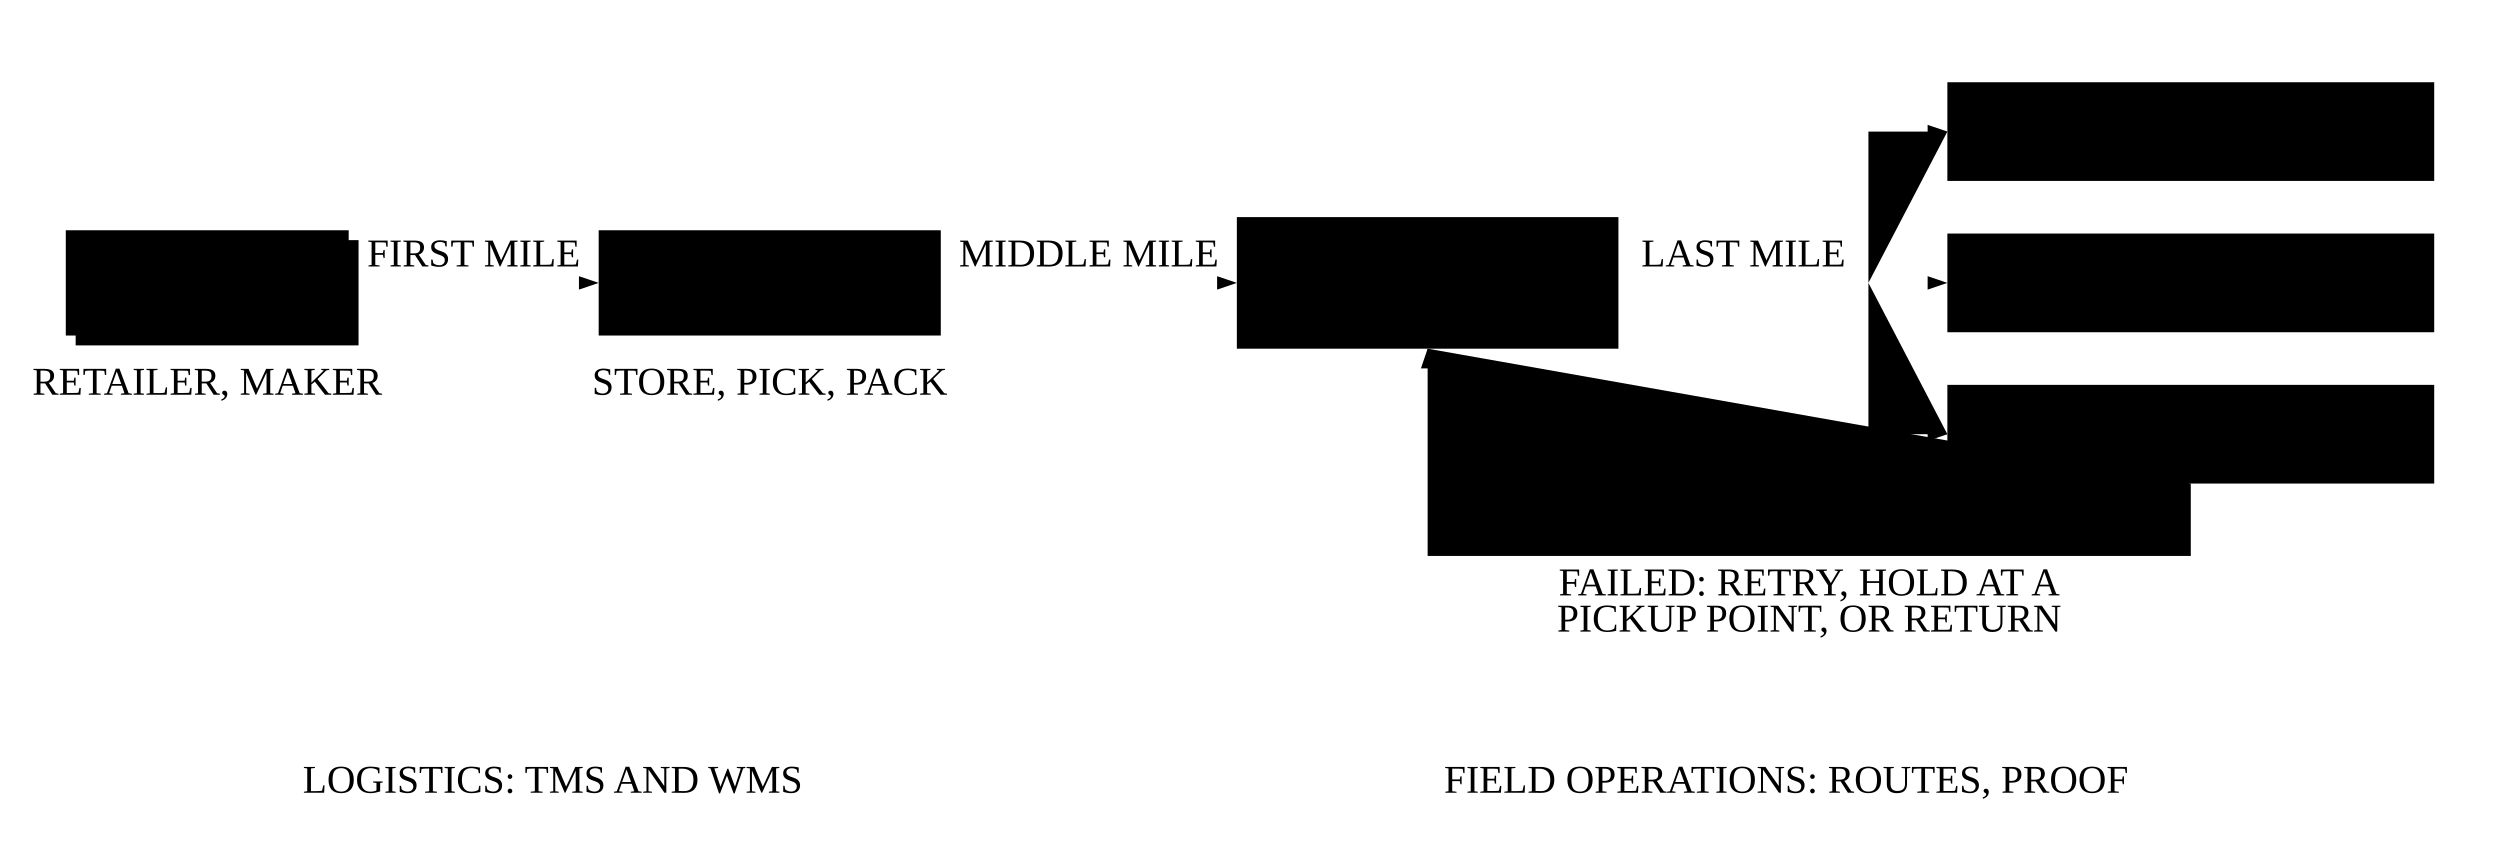
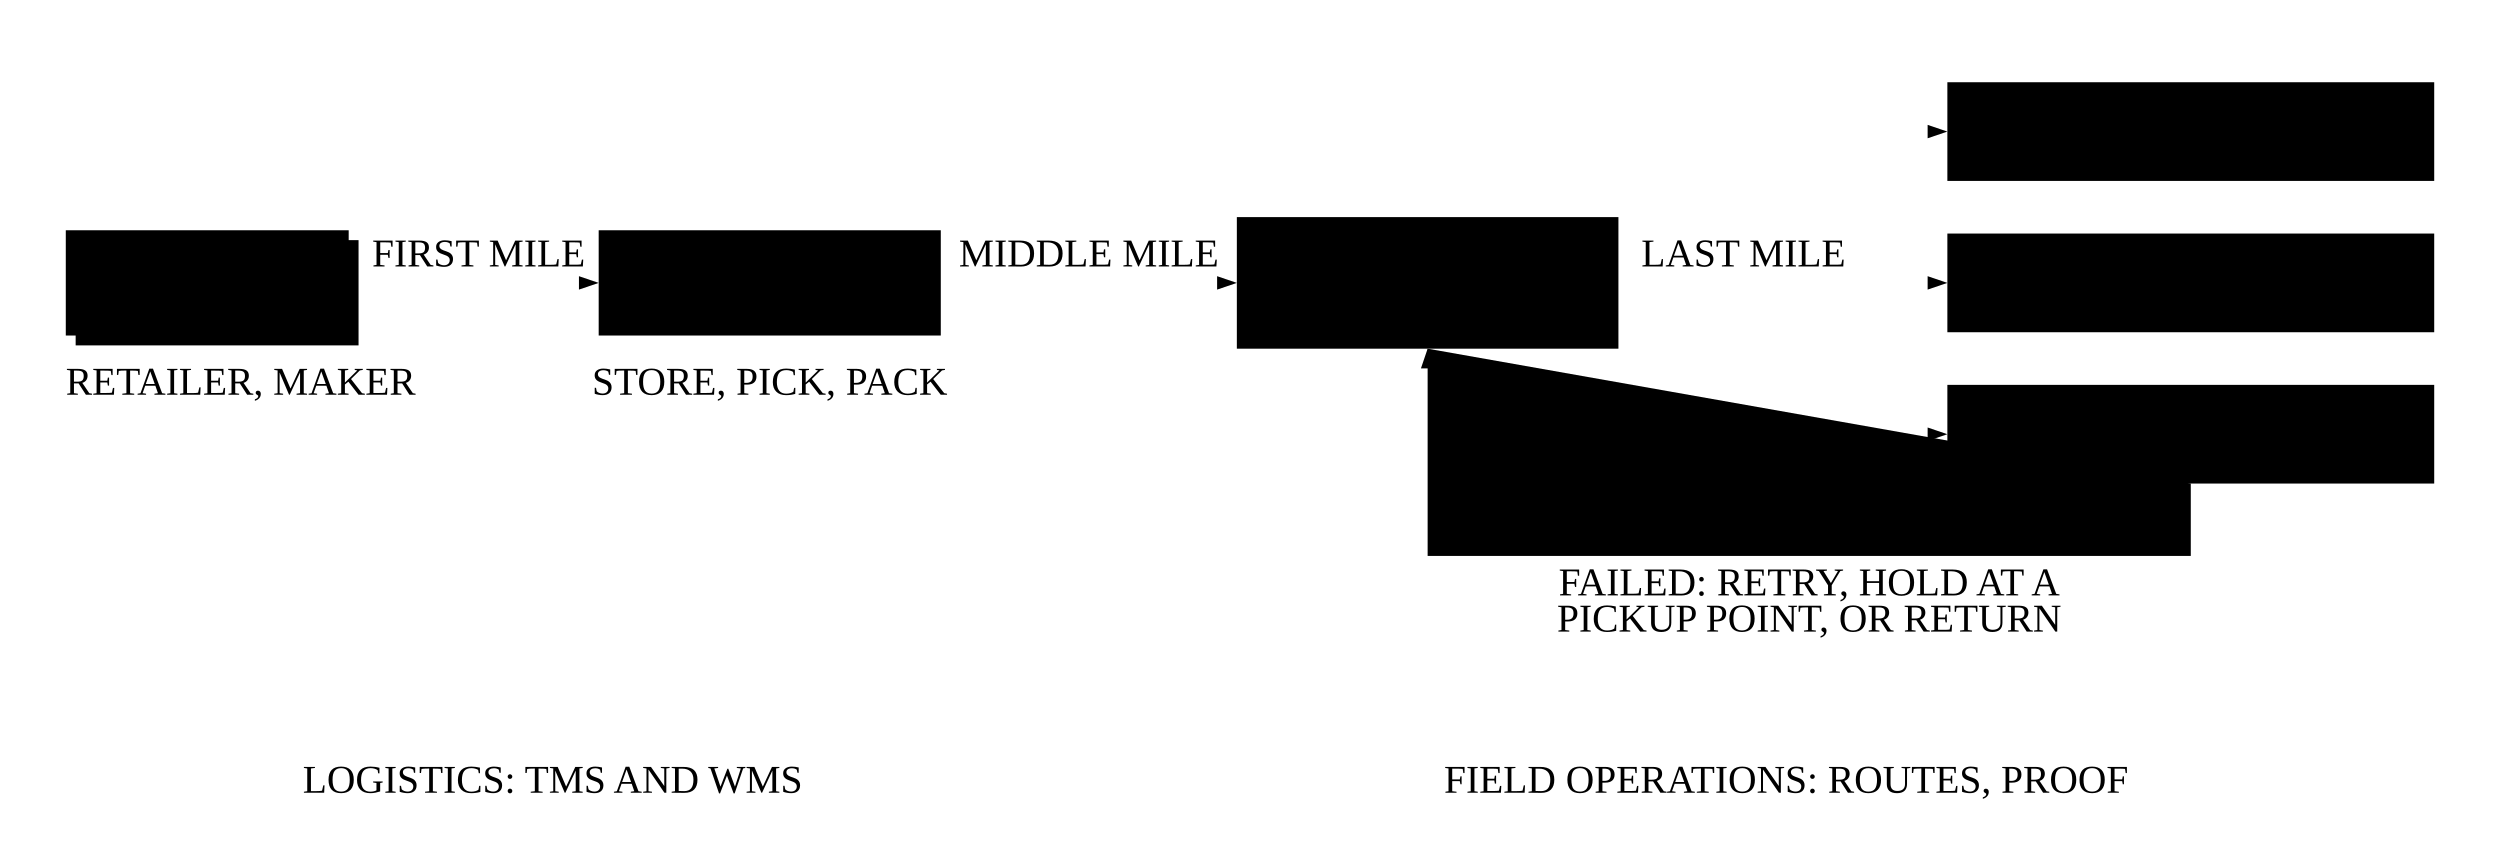
<svg xmlns="http://www.w3.org/2000/svg" class="dwg" viewBox="0 0 760 259">
  <defs>
    <marker id="fo-lmd-ah" viewBox="0 0 10 10" refX="10" refY="5" markerWidth="6" markerHeight="6" markerUnits="userSpaceOnUse" orient="auto-start-reverse">
      <path class="ah ink" d="M0,1.6L10,5L0,8.4Z" />
    </marker>
    <marker id="fo-lmd-ah-hl" viewBox="0 0 10 10" refX="10" refY="5" markerWidth="6" markerHeight="6" markerUnits="userSpaceOnUse" orient="auto-start-reverse">
      <path class="ah hl" d="M0,1.6L10,5L0,8.4Z" />
    </marker>
    <pattern id="fo-lmd-hatch" width="5" height="5" patternUnits="userSpaceOnUse" patternTransform="rotate(45)">
      <path class="hatch-ln" d="M0,0V5" />
    </pattern>
  </defs>
  <rect class="obj fill-1" x="23" y="73" width="86" height="32" />
  <rect class="obj plate" x="20" y="70" width="86" height="32" />
  <text class="sl ink" x="63" y="89" text-anchor="middle">SHIPPER</text>
  <rect class="obj fill-2" x="182" y="70" width="104" height="32" />
  <text class="sl ink" x="234" y="89" text-anchor="middle">WAREHOUSE</text>
  <rect class="obj fill-2" x="376" y="66" width="116" height="40" />
  <text class="sl ink" x="434" y="83.5" text-anchor="middle">HUB OR DEPOT</text>
  <text class="vs" x="434" y="95.5" text-anchor="middle">LOAD BY STOP</text>
-   <text class="sl" x="63" y="120" text-anchor="middle">RETAILER, MAKER</text>
+   <text class="sl" x="20" y="120">RETAILER, MAKER</text>
  <text class="sl" x="234" y="120" text-anchor="middle">STORE, PICK, PACK</text>
-   <path class="flow" d="M106,86L182,86" marker-end="url(#fo-lmd-ah)" />
-   <text class="sl ko" x="144" y="81" text-anchor="middle">FIRST MILE</text>
+   <path class="flow" d="M109,86L182,86" marker-end="url(#fo-lmd-ah)" />
+   <text class="sl ko" x="145.5" y="81" text-anchor="middle">FIRST MILE</text>
  <path class="flow" d="M286,86L376,86" marker-end="url(#fo-lmd-ah)" />
  <text class="sl ko" x="331" y="81" text-anchor="middle">MIDDLE MILE</text>
  <rect class="obj fill-2" x="592" y="25" width="148" height="30" />
  <text class="sl ink" x="666" y="43" text-anchor="middle">RECIPIENT SIGNS</text>
  <rect class="obj fill-2" x="592" y="71" width="148" height="30" />
  <text class="sl ink" x="666" y="89" text-anchor="middle">SAFE PLACE, PHOTO</text>
  <rect class="obj fill-2" x="592" y="117" width="148" height="30" />
  <text class="sl ink" x="666" y="135" text-anchor="middle">LOCKER OR COUNTER</text>
  <path class="flow hl" d="M492,86L568,86" />
  <text class="sl hl ko" x="530" y="81" text-anchor="middle">LAST MILE</text>
-   <path class="flow hl" d="M568,86L568,40L592,40" marker-end="url(#fo-lmd-ah-hl)" />
+   <path class="flow hl" d="M568,40L568,132" />
+   <path class="flow hl" d="M568,40L592,40" marker-end="url(#fo-lmd-ah-hl)" />
  <path class="flow hl" d="M568,86L592,86" marker-end="url(#fo-lmd-ah-hl)" />
-   <path class="flow hl" d="M568,86L568,132L592,132" marker-end="url(#fo-lmd-ah-hl)" />
+   <path class="flow hl" d="M568,132L592,132" marker-end="url(#fo-lmd-ah-hl)" />
  <path class="flow alt" d="M666,147L666,169L434,169L434,106" marker-end="url(#fo-lmd-ah)" />
  <text class="sl ko" x="550" y="181" text-anchor="middle">FAILED: RETRY, HOLD AT A</text>
  <text class="sl ko" x="550" y="192" text-anchor="middle">PICKUP POINT, OR RETURN</text>
  <path class="flow" d="M20,223L316,223" />
  <path class="flow" d="M20,218L20,228" />
  <path class="flow" d="M316,218L316,228" />
  <text class="lt" x="168" y="241" text-anchor="middle">LOGISTICS: TMS AND WMS</text>
  <path class="flow hl" d="M346,223L740,223" />
  <path class="flow" d="M346,218L346,228" />
  <path class="flow" d="M740,218L740,228" />
  <text class="lt hl" x="543" y="241" text-anchor="middle">FIELD OPERATIONS: ROUTES, PROOF</text>
</svg>
